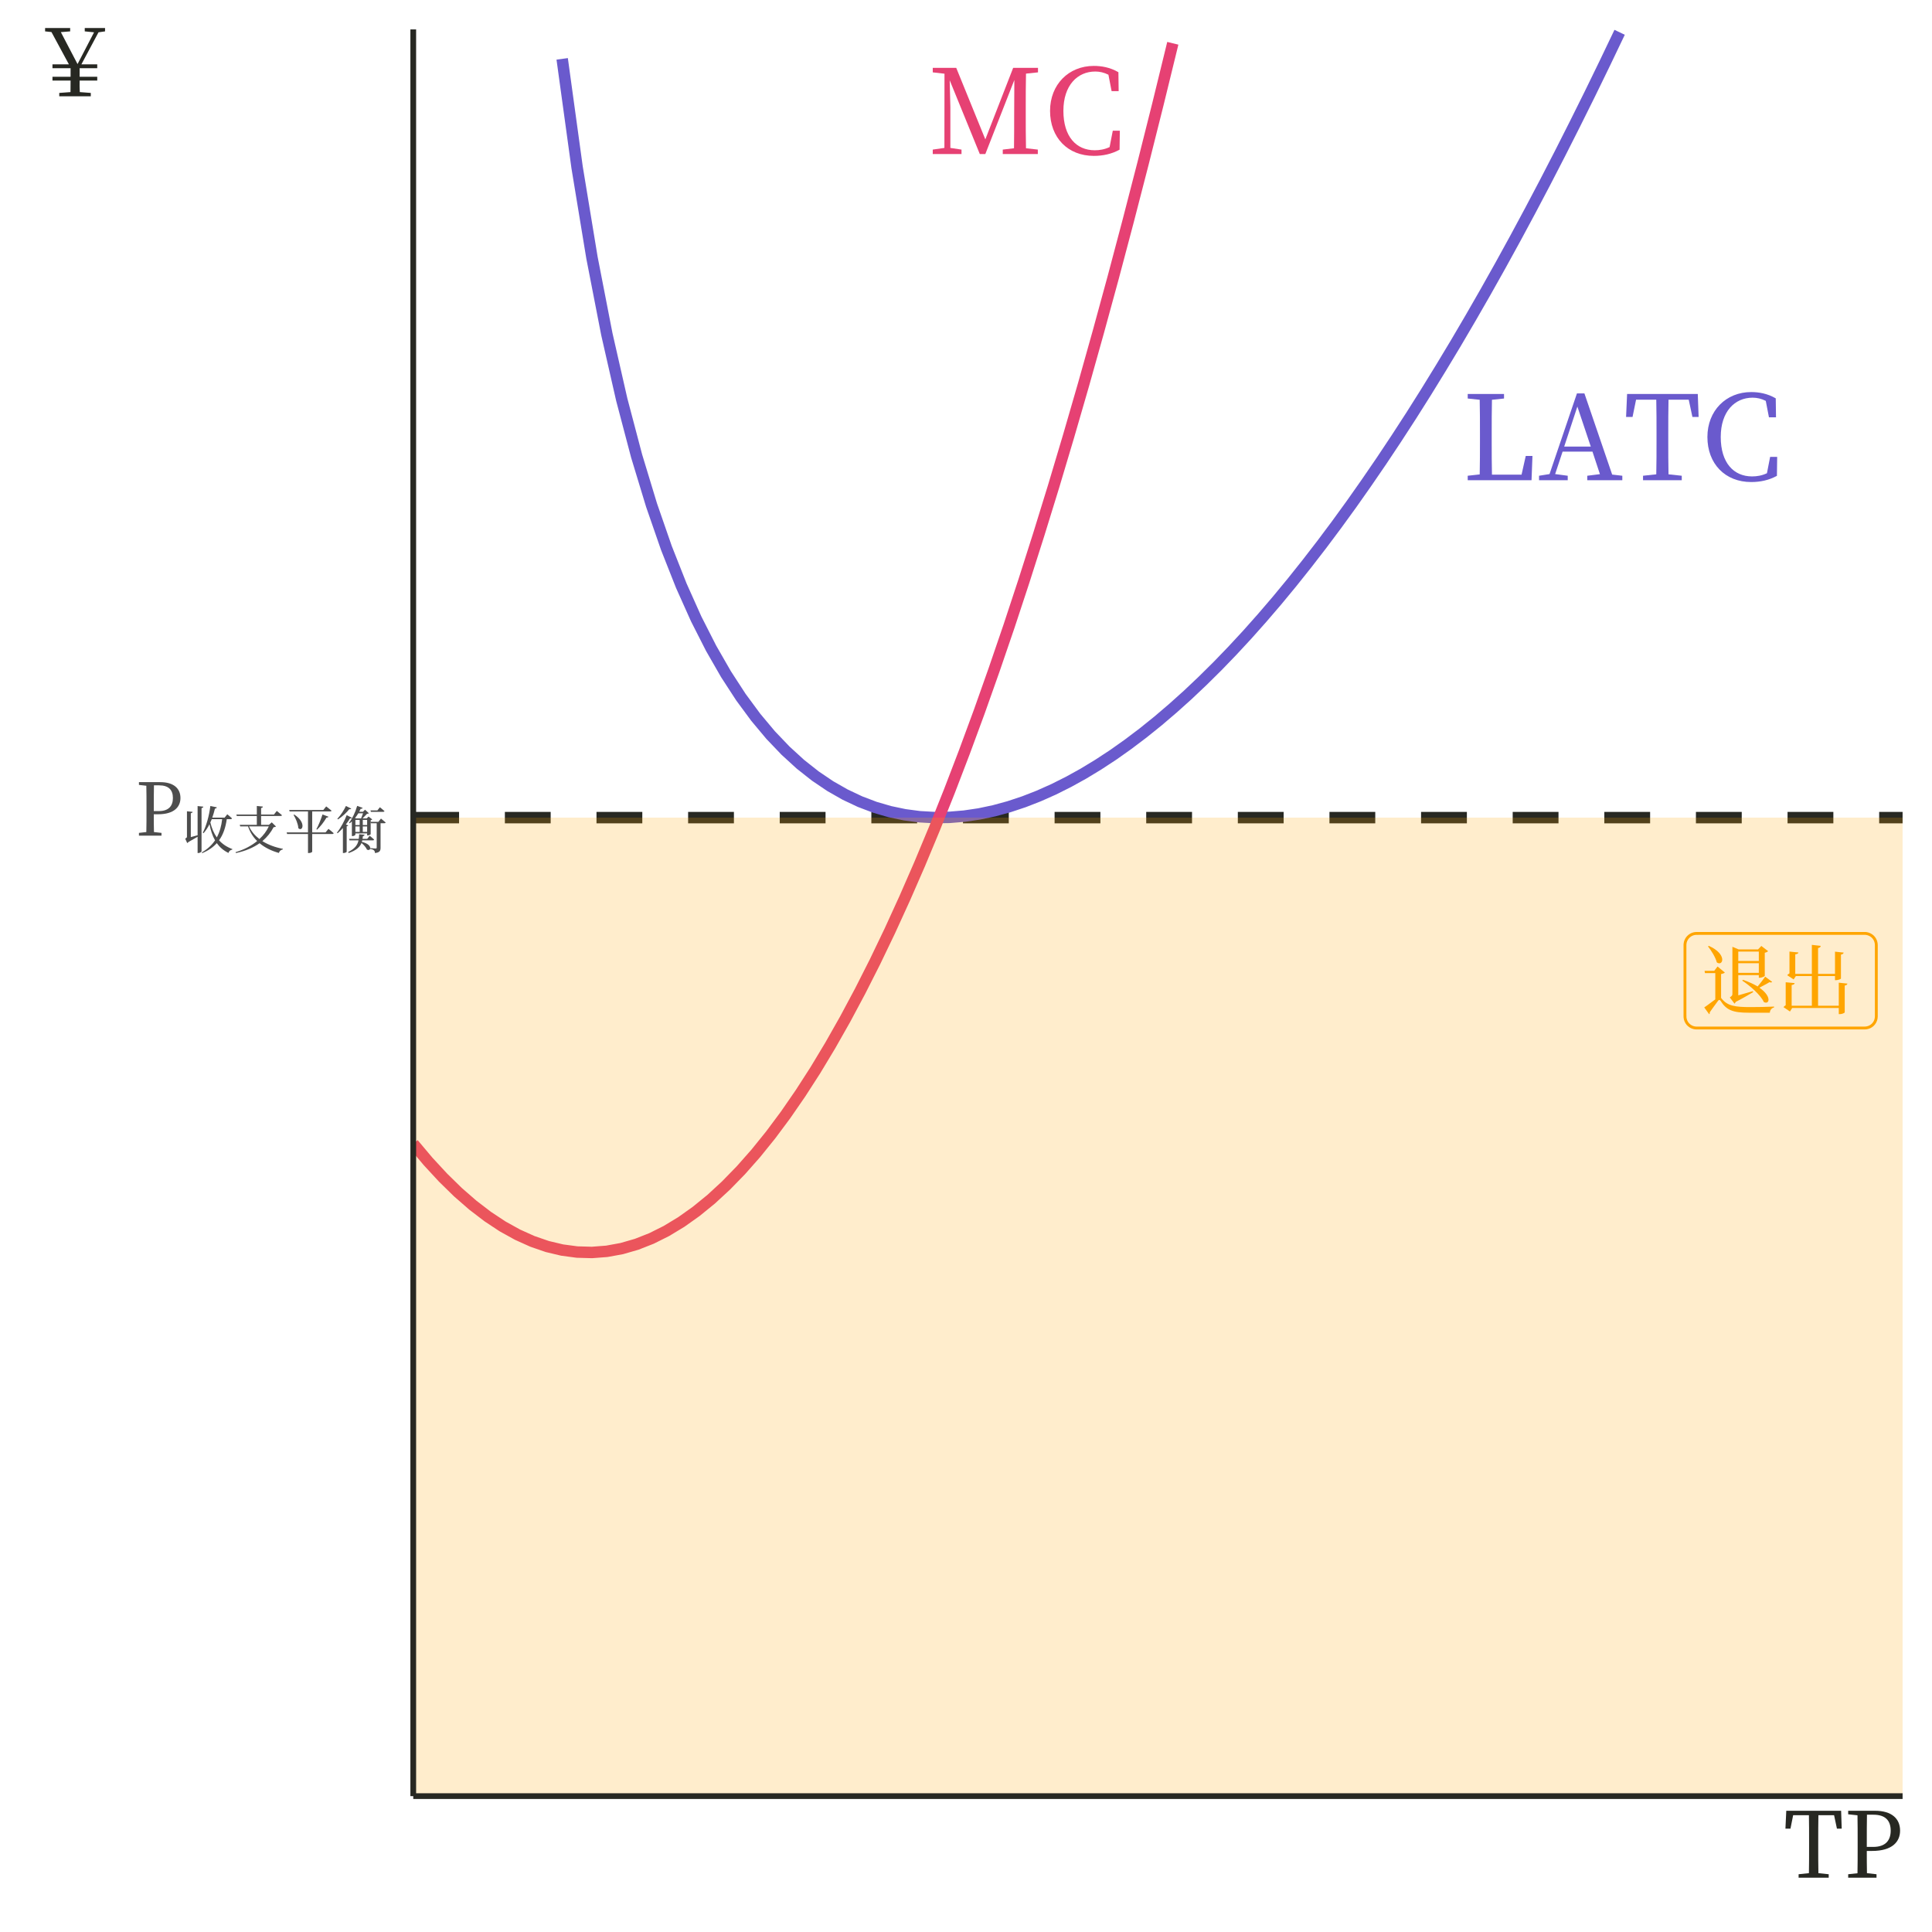
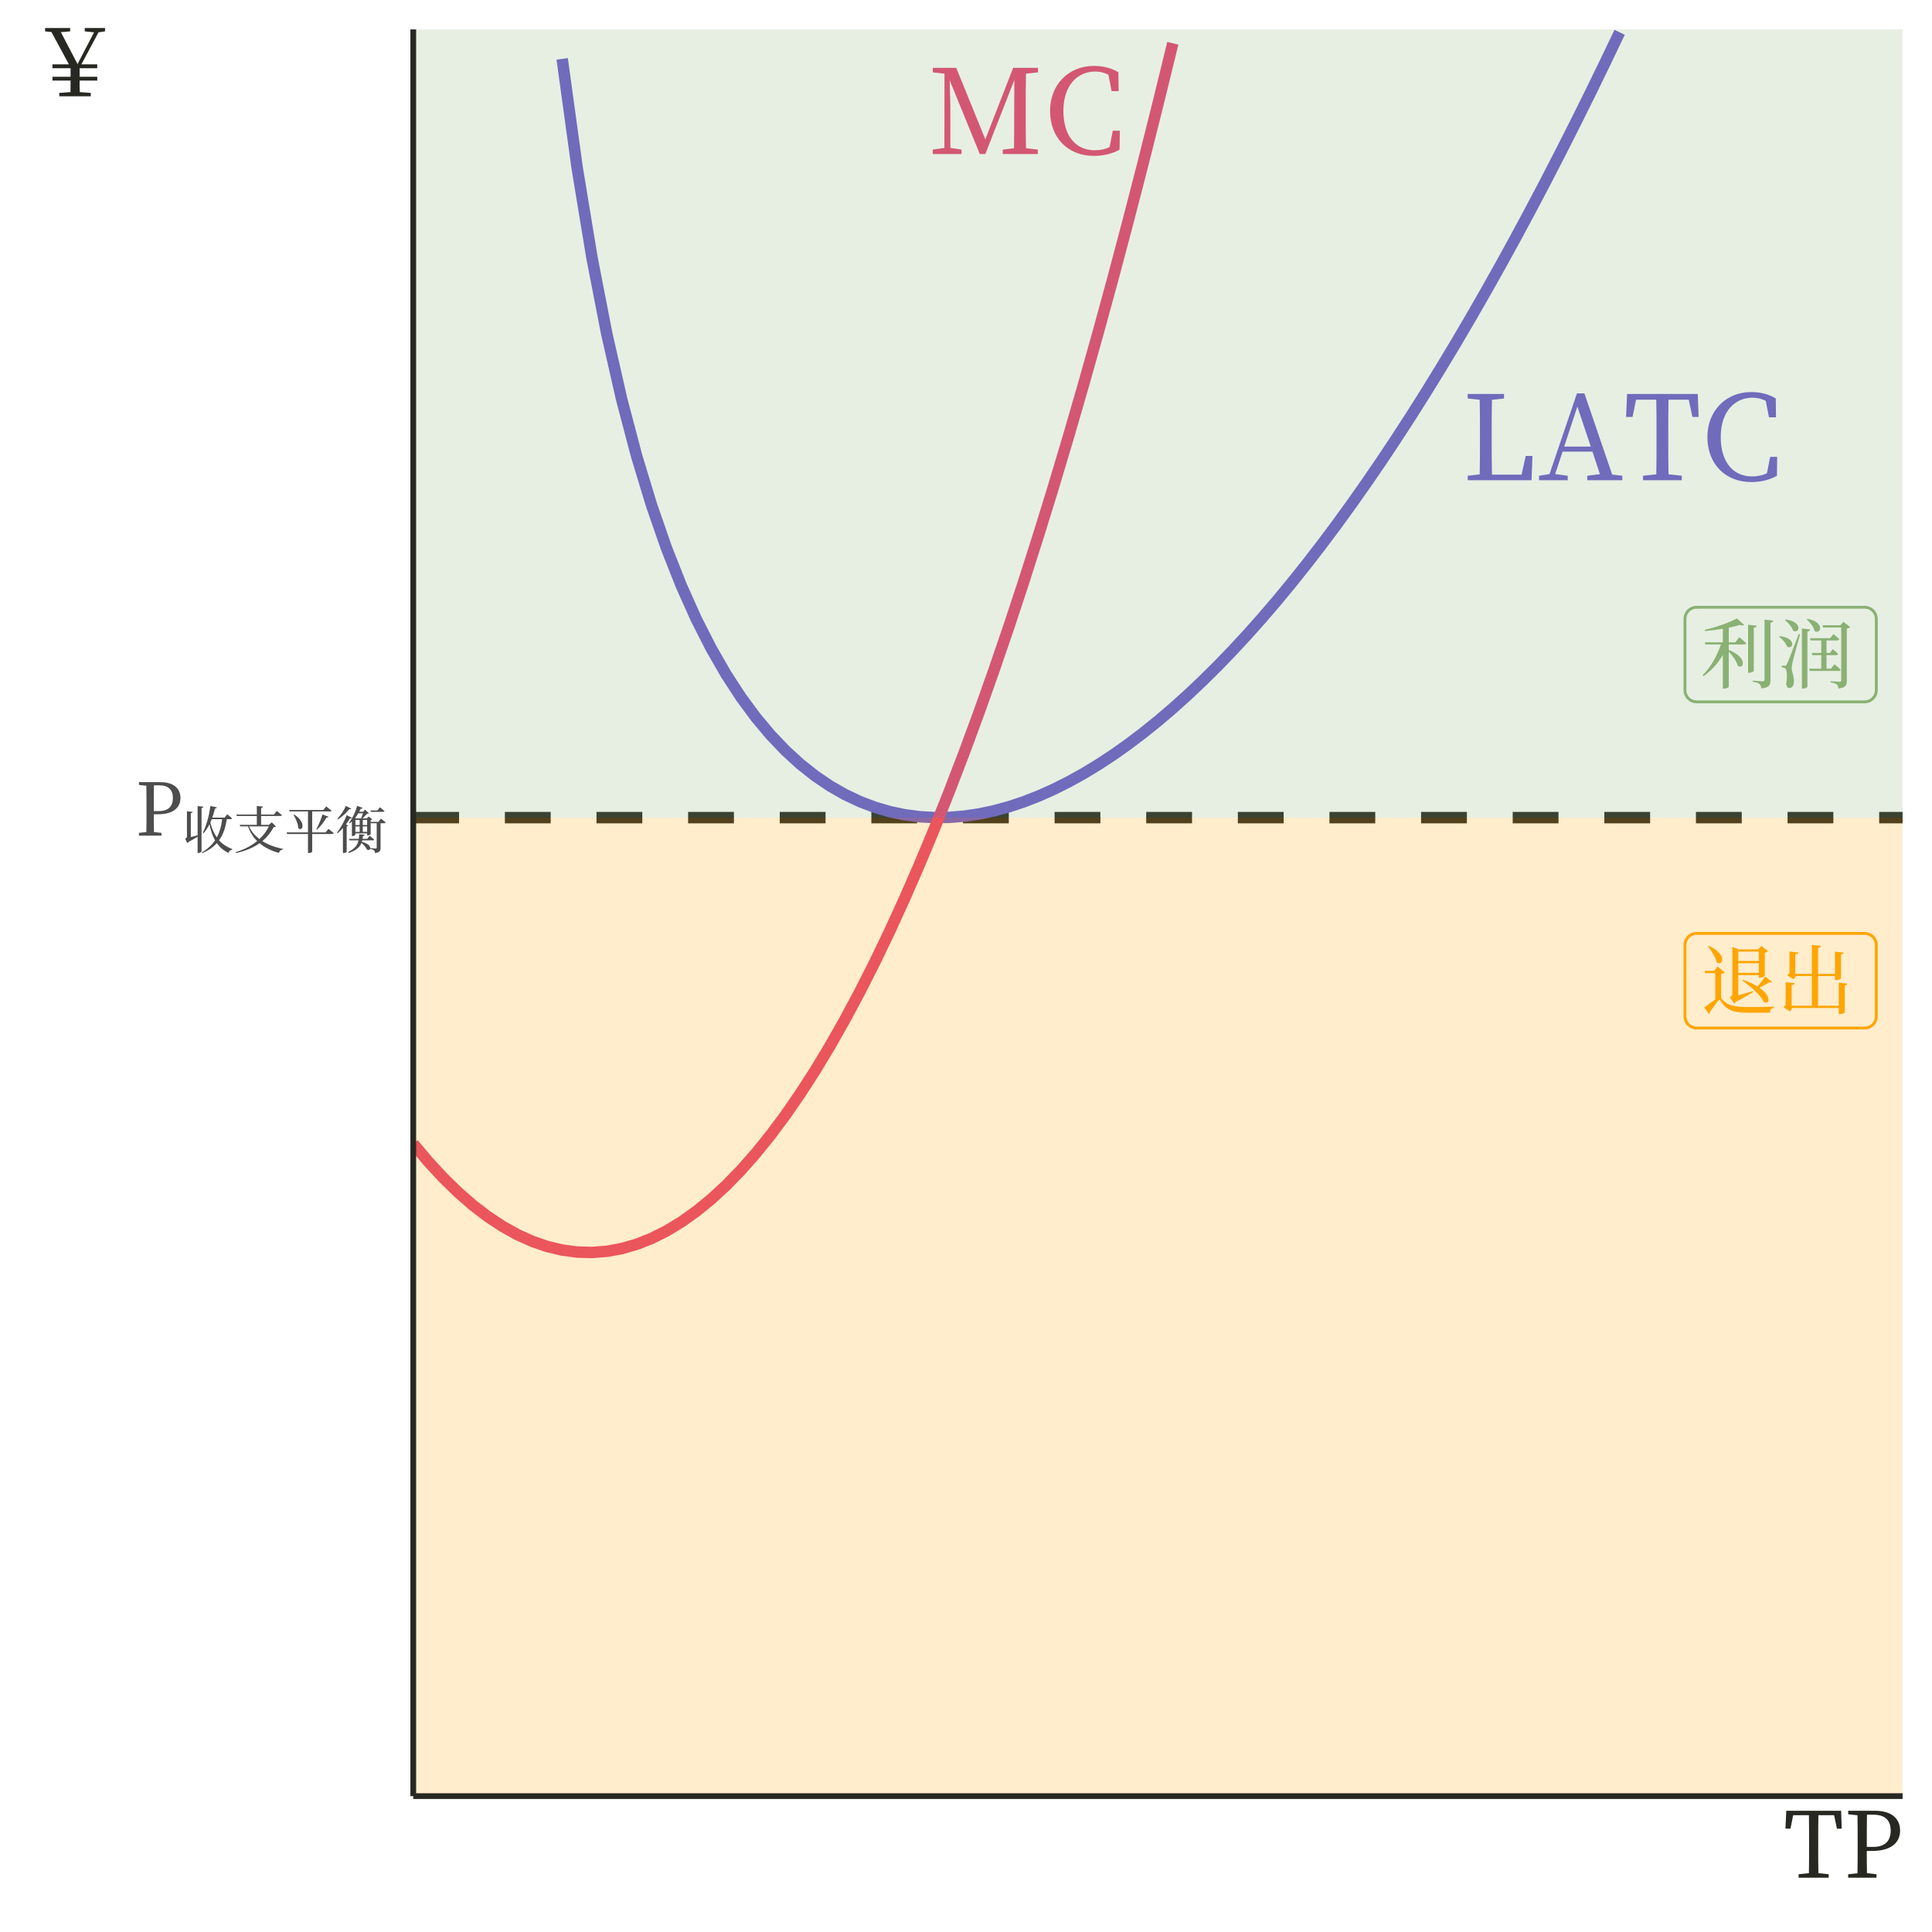
<svg xmlns="http://www.w3.org/2000/svg" xmlns:xlink="http://www.w3.org/1999/xlink" width="360pt" height="360pt" viewBox="0 0 360 360" version="1.1">
  <defs>
    <g>
      <symbol overflow="visible" id="glyph0-0">
        <path style="stroke:none;" d="M 2.188 2.625 L 19.719 2.625 L 19.719 -19.281 L 2.188 -19.281 Z M 10.953 -9.219 L 3.984 -18.188 L 17.922 -18.188 Z M 11.656 -8.328 L 18.625 -17.281 L 18.625 0.641 Z M 3.984 1.531 L 10.953 -7.422 L 17.922 1.531 Z M 3.281 -17.281 L 10.25 -8.328 L 3.281 0.641 Z M 3.281 -17.281 " />
      </symbol>
      <symbol overflow="visible" id="glyph0-1">
        <path style="stroke:none;" d="M 11.891 -4.516 L 11.109 -1.031 L 5.594 -1.031 C 5.547 -3.125 5.547 -5.219 5.547 -7.031 L 5.547 -8.625 C 5.547 -10.75 5.547 -12.875 5.594 -14.984 L 7.844 -15.219 L 7.844 -16.062 L 1.078 -16.062 L 1.078 -15.219 L 3.312 -14.984 C 3.359 -12.906 3.359 -10.75 3.359 -8.609 L 3.359 -7.359 C 3.359 -5.328 3.359 -3.203 3.312 -1.078 L 1.078 -0.828 L 1.078 0 L 12.969 0 L 13.141 -4.516 Z M 11.891 -4.516 " />
      </symbol>
      <symbol overflow="visible" id="glyph0-2">
        <path style="stroke:none;" d="M 4.859 -6.266 L 7.312 -13.719 L 9.812 -6.266 Z M 13.797 -1.047 L 8.625 -16.172 L 7.234 -16.172 L 2.125 -1.141 L 0.172 -0.828 L 0.172 0 L 5.516 0 L 5.516 -0.828 L 3.172 -1.141 L 4.562 -5.328 L 10.125 -5.328 L 11.516 -1.125 L 9.156 -0.828 L 9.156 0 L 15.688 0 L 15.688 -0.828 Z M 13.797 -1.047 " />
      </symbol>
      <symbol overflow="visible" id="glyph0-3">
        <path style="stroke:none;" d="M 12.156 -15 L 12.844 -11.781 L 14 -11.781 L 13.844 -16.062 L 0.672 -16.062 L 0.484 -11.781 L 1.688 -11.781 L 2.344 -15 L 6.109 -15 C 6.156 -12.906 6.156 -10.75 6.156 -8.609 L 6.156 -7.422 C 6.156 -5.281 6.156 -3.172 6.109 -1.094 L 3.641 -0.828 L 3.641 0 L 10.859 0 L 10.859 -0.828 L 8.391 -1.094 C 8.344 -3.203 8.344 -5.328 8.344 -7.422 L 8.344 -8.609 C 8.344 -10.75 8.344 -12.906 8.391 -15 Z M 12.156 -15 " />
      </symbol>
      <symbol overflow="visible" id="glyph0-4">
        <path style="stroke:none;" d="M 12.844 -4.344 L 12.25 -1.297 C 11.328 -0.859 10.391 -0.703 9.484 -0.703 C 6.047 -0.703 3.641 -3.234 3.641 -8.047 C 3.641 -12.812 6.266 -15.375 9.578 -15.375 C 10.391 -15.375 11.188 -15.203 12.031 -14.781 L 12.625 -11.719 L 13.938 -11.719 L 13.891 -15.25 C 12.312 -16.172 10.688 -16.422 9.312 -16.422 C 4.625 -16.422 1.156 -12.953 1.156 -8.047 C 1.156 -3.047 4.469 0.344 9.312 0.344 C 11.016 0.344 12.625 0 14.109 -0.812 L 14.156 -4.344 Z M 12.844 -4.344 " />
      </symbol>
      <symbol overflow="visible" id="glyph0-5">
        <path style="stroke:none;" d="M 20.531 -15.219 L 20.531 -16.062 L 15.906 -16.062 L 10.719 -2.734 L 5.297 -16.062 L 0.922 -16.062 L 0.922 -15.219 L 3.109 -14.969 L 3.094 -1.141 L 0.922 -0.828 L 0.922 0 L 6.281 0 L 6.281 -0.828 L 4.203 -1.141 L 4.203 -8.734 C 4.203 -8.844 4.125 -11.656 4.078 -13.75 L 9.688 0 L 10.719 0 L 16.125 -13.797 L 16.094 -7.359 C 16.094 -5.25 16.094 -3.156 16.062 -1.078 L 13.969 -0.828 L 13.969 0 L 20.5 0 L 20.5 -0.828 L 18.297 -1.078 C 18.25 -3.203 18.25 -5.328 18.25 -7.422 L 18.25 -8.609 C 18.25 -10.75 18.25 -12.906 18.297 -14.984 Z M 20.531 -15.219 " />
      </symbol>
      <symbol overflow="visible" id="glyph1-0">
        <path style="stroke:none;" d="M 1.422 1.703 L 12.797 1.703 L 12.797 -12.516 L 1.422 -12.516 Z M 7.109 -5.984 L 2.594 -11.797 L 11.625 -11.797 Z M 7.562 -5.406 L 12.094 -11.219 L 12.094 0.406 Z M 2.594 1 L 7.109 -4.812 L 11.625 1 Z M 2.141 -11.219 L 6.656 -5.406 L 2.141 0.406 Z M 2.141 -11.219 " />
      </symbol>
      <symbol overflow="visible" id="glyph1-1">
        <path style="stroke:none;" d="M 12.016 -5.969 C 11.672 -5.484 11.094 -4.703 10.609 -4.141 C 9.922 -4.547 9.016 -4.984 7.891 -5.375 L 7.734 -5.234 C 9.172 -4.281 11.141 -2.594 11.766 -1.234 C 12.828 -0.688 13.281 -2.297 10.938 -3.906 C 11.578 -4.266 12.375 -4.656 12.812 -4.938 C 13.109 -4.844 13.234 -4.891 13.312 -5 Z M 7 -10.641 L 10.828 -10.641 L 10.828 -8.891 L 7 -8.891 Z M 7 -6.672 L 7 -8.469 L 10.828 -8.469 L 10.828 -6.672 Z M 9.719 -3.266 C 8.766 -2.984 7.781 -2.703 7 -2.484 L 7 -6.25 L 10.828 -6.25 L 10.828 -5.766 L 11.016 -5.766 C 11.391 -5.766 11.922 -6.031 11.938 -6.109 L 11.938 -10.422 C 12.25 -10.484 12.453 -10.609 12.562 -10.719 L 11.297 -11.688 L 10.688 -11.047 L 7.062 -11.047 L 5.906 -11.531 L 5.906 -2.766 C 5.906 -2.484 5.844 -2.391 5.422 -2.094 L 6.297 -0.938 C 6.391 -1.016 6.453 -1.125 6.531 -1.266 C 7.906 -1.969 9.125 -2.703 9.766 -3.078 Z M 1.359 -11.609 C 1.969 -10.828 2.766 -9.578 3 -8.625 C 4.156 -7.797 5.016 -10.156 1.516 -11.703 Z M 3.797 -6.453 C 4.188 -6.531 4.406 -6.625 4.5 -6.734 L 3.141 -7.859 L 2.516 -7.047 L 0.719 -7.047 L 0.797 -6.625 L 2.719 -6.625 L 2.719 -1.734 C 2.109 -1.312 1.266 -0.625 0.656 -0.234 L 1.578 1.031 C 1.688 0.938 1.719 0.828 1.672 0.703 C 2.141 -0.016 2.922 -1.016 3.234 -1.469 C 3.375 -1.672 3.516 -1.703 3.688 -1.484 C 4.797 0.297 6.031 0.75 8.922 0.75 L 12.875 0.75 C 12.922 0.25 13.188 -0.109 13.672 -0.234 L 13.672 -0.391 C 12.094 -0.312 10.828 -0.312 9.281 -0.297 C 6.422 -0.297 5 -0.5 3.906 -1.875 C 3.875 -1.922 3.844 -1.969 3.797 -1.984 Z M 3.797 -6.453 " />
      </symbol>
      <symbol overflow="visible" id="glyph1-2">
        <path style="stroke:none;" d="M 11.5 -4.844 L 11.5 -0.547 L 7.641 -0.547 L 7.641 -6.078 L 10.797 -6.078 L 10.797 -5.312 L 10.984 -5.312 C 11.406 -5.312 11.906 -5.531 11.906 -5.625 L 11.906 -10.078 C 12.25 -10.141 12.375 -10.266 12.406 -10.453 L 10.797 -10.625 L 10.797 -6.484 L 7.641 -6.484 L 7.641 -11.297 C 7.984 -11.359 8.109 -11.5 8.141 -11.703 L 6.484 -11.891 L 6.484 -6.484 L 3.391 -6.484 L 3.391 -10.125 C 3.828 -10.188 3.953 -10.312 3.984 -10.469 L 2.312 -10.641 L 2.312 -6.578 C 2.141 -6.484 1.984 -6.359 1.891 -6.234 L 3.094 -5.453 L 3.5 -6.078 L 6.484 -6.078 L 6.484 -0.547 L 2.719 -0.547 L 2.719 -4.406 C 3.125 -4.469 3.25 -4.594 3.281 -4.766 L 1.609 -4.922 L 1.609 -0.641 C 1.453 -0.547 1.281 -0.406 1.188 -0.297 L 2.406 0.531 L 2.812 -0.125 L 11.5 -0.125 L 11.5 1.016 L 11.703 1.016 C 12.109 1.016 12.609 0.797 12.609 0.672 L 12.609 -4.312 C 12.953 -4.359 13.078 -4.5 13.109 -4.672 Z M 11.5 -4.844 " />
+       </symbol>
+       <symbol overflow="visible" id="glyph1-3">
+         <path style="stroke:none;" d="M 6.453 -7.5 L 5.234 -7.5 L 5.234 -10.219 C 6 -10.375 6.719 -10.562 7.297 -10.734 C 7.672 -10.609 7.953 -10.609 8.109 -10.734 L 6.734 -11.953 C 5.453 -11.219 2.891 -10.297 0.766 -9.828 L 0.812 -9.594 C 1.906 -9.688 3.062 -9.828 4.125 -10.016 L 4.125 -7.5 L 0.781 -7.5 L 0.875 -7.094 L 3.766 -7.094 C 3.078 -5.016 1.891 -2.891 0.359 -1.359 L 0.547 -1.188 C 2 -2.25 3.234 -3.594 4.125 -5.141 L 4.125 1.141 L 4.312 1.141 C 4.859 1.141 5.234 0.875 5.234 0.781 L 5.234 -5.766 C 5.922 -5.031 6.688 -3.984 6.891 -3.141 C 8 -2.297 8.875 -4.641 5.234 -6.062 L 5.234 -7.094 L 8.094 -7.094 C 8.297 -7.094 8.438 -7.172 8.469 -7.328 C 7.984 -7.812 7.188 -8.453 7.188 -8.453 Z M 9.891 -10.203 C 10.266 -10.25 10.375 -10.406 10.422 -10.609 L 8.828 -10.766 L 8.828 -1.812 L 9.031 -1.812 C 9.422 -1.812 9.891 -2.047 9.891 -2.172 Z M 11.891 -11.719 L 11.891 -0.547 C 11.891 -0.328 11.812 -0.234 11.547 -0.234 C 11.234 -0.234 9.672 -0.359 9.672 -0.359 L 9.672 -0.141 C 10.359 -0.047 10.719 0.078 10.969 0.281 C 11.156 0.469 11.25 0.734 11.297 1.094 C 12.812 0.953 13 0.422 13 -0.453 L 13 -11.141 C 13.344 -11.188 13.469 -11.328 13.516 -11.547 Z M 11.891 -11.719 " />
+       </symbol>
+       <symbol overflow="visible" id="glyph1-4">
+         <path style="stroke:none;" d="M 5.531 -11.766 C 6.125 -11.25 6.828 -10.359 6.984 -9.609 C 8.156 -8.859 9.016 -11.234 5.672 -11.875 Z M 1.469 -11.625 C 2.062 -11.172 2.766 -10.359 2.984 -9.672 C 4.156 -8.969 4.922 -11.297 1.594 -11.75 Z M 0.391 -8.516 C 1 -8.094 1.656 -7.344 1.859 -6.703 C 3 -6.016 3.734 -8.266 0.531 -8.641 Z M 4.031 -9.031 C 2.078 -3.922 2.078 -3.922 1.828 -3.422 C 1.703 -3.125 1.641 -3.125 1.469 -3.125 L 0.875 -3.125 L 0.875 -2.828 C 1.188 -2.797 1.359 -2.766 1.547 -2.609 C 1.844 -2.406 1.922 -1.172 1.703 0.281 C 1.766 0.766 1.969 1.031 2.25 1.031 C 2.781 1.031 3.109 0.625 3.141 -0.031 C 3.203 -1.219 2.75 -1.906 2.734 -2.578 C 2.719 -2.922 2.781 -3.359 2.891 -3.766 C 3.031 -4.422 3.844 -7.359 4.281 -8.984 Z M 4.625 -10.062 L 4.625 1.125 L 4.828 1.125 C 5.219 1.125 5.656 0.906 5.656 0.781 L 5.656 -9.5 C 6.016 -9.562 6.141 -9.688 6.188 -9.891 Z M 10.031 -2.578 L 9.219 -2.578 L 9.219 -5.109 L 11.031 -5.109 C 11.219 -5.109 11.344 -5.172 11.375 -5.328 C 11.016 -5.719 10.391 -6.219 10.391 -6.219 L 9.859 -5.516 L 9.219 -5.516 L 9.219 -7.844 L 11.234 -7.844 C 11.422 -7.844 11.562 -7.922 11.594 -8.078 C 11.188 -8.484 10.5 -9.031 10.5 -9.031 L 9.906 -8.266 L 6.141 -8.266 L 6.25 -7.844 L 8.234 -7.844 L 8.234 -5.516 L 6.469 -5.516 L 6.578 -5.109 L 8.234 -5.109 L 8.234 -2.578 L 5.984 -2.578 L 6.094 -2.156 L 11.484 -2.156 C 11.688 -2.156 11.812 -2.234 11.859 -2.391 C 11.422 -2.828 10.688 -3.406 10.688 -3.406 Z M 12.359 -11.312 L 11.812 -10.672 L 8.469 -10.672 L 8.594 -10.25 L 11.953 -10.25 L 11.953 -0.453 C 11.953 -0.234 11.891 -0.141 11.625 -0.141 C 11.328 -0.141 9.984 -0.25 9.984 -0.25 L 9.984 -0.031 C 10.609 0.047 10.953 0.203 11.141 0.375 C 11.328 0.5 11.391 0.781 11.438 1.109 C 12.828 0.969 13 0.469 13 -0.359 L 13 -10.047 C 13.297 -10.109 13.516 -10.234 13.625 -10.344 Z M 12.359 -11.312 " />
      </symbol>
      <symbol overflow="visible" id="glyph2-0">
        <path style="stroke:none;" d="M 1.359 1.625 L 12.234 1.625 L 12.234 -11.969 L 1.359 -11.969 Z M 6.797 -5.719 L 2.469 -11.281 L 11.125 -11.281 Z M 7.234 -5.172 L 11.547 -10.719 L 11.547 0.391 Z M 2.469 0.953 L 6.797 -4.609 L 11.125 0.953 Z M 2.031 -10.719 L 6.359 -5.172 L 2.031 0.391 Z M 2.031 -10.719 " />
      </symbol>
      <symbol overflow="visible" id="glyph2-1">
        <path style="stroke:none;" d="M 4.422 -9.375 C 6.203 -9.375 7 -8.516 7 -7.016 C 7 -5.578 6.25 -4.578 4.391 -4.578 L 3.438 -4.578 L 3.438 -5.344 C 3.438 -6.703 3.438 -8.062 3.469 -9.375 Z M 4.234 -3.984 C 7.234 -3.984 8.406 -5.359 8.406 -7.016 C 8.406 -8.781 7.156 -9.969 4.656 -9.969 L 0.672 -9.969 L 0.672 -9.453 L 2.047 -9.297 C 2.078 -8 2.078 -6.672 2.078 -5.344 L 2.078 -4.609 C 2.078 -3.281 2.078 -1.969 2.047 -0.672 L 0.672 -0.516 L 0.672 0 L 4.875 0 L 4.875 -0.516 L 3.469 -0.672 C 3.438 -1.812 3.438 -2.875 3.438 -3.984 Z M 4.234 -3.984 " />
      </symbol>
      <symbol overflow="visible" id="glyph3-0">
        <path style="stroke:none;" d="M 0.953 1.141 L 8.562 1.141 L 8.562 -8.375 L 0.953 -8.375 Z M 4.75 -4 L 1.734 -7.891 L 7.781 -7.891 Z M 5.062 -3.609 L 8.094 -7.5 L 8.094 0.281 Z M 1.734 0.672 L 4.75 -3.219 L 7.781 0.672 Z M 1.422 -7.5 L 4.453 -3.609 L 1.422 0.281 Z M 1.422 -7.5 " />
      </symbol>
      <symbol overflow="visible" id="glyph3-1">
        <path style="stroke:none;" d="M 2.828 -7.984 L 2.828 -2.547 C 2.375 -2.422 1.938 -2.297 1.562 -2.203 L 1.562 -6.656 C 1.781 -6.688 1.875 -6.781 1.906 -6.906 L 0.844 -7.016 L 0.844 -2.312 C 0.844 -2.141 0.797 -2.062 0.516 -1.922 L 0.891 -1.094 C 0.969 -1.125 1.062 -1.203 1.141 -1.297 C 1.781 -1.656 2.375 -2 2.828 -2.266 L 2.828 0.766 L 2.953 0.766 C 3.234 0.766 3.562 0.562 3.562 0.453 L 3.562 -7.609 C 3.797 -7.641 3.875 -7.75 3.891 -7.875 Z M 7.406 -5.547 C 7.266 -4.297 6.953 -3.156 6.406 -2.141 C 5.844 -2.938 5.453 -3.875 5.203 -4.938 C 5.297 -5.125 5.375 -5.344 5.469 -5.547 Z M 8.984 -5.547 C 9.109 -5.547 9.219 -5.594 9.234 -5.703 C 8.906 -6.016 8.359 -6.453 8.359 -6.453 L 7.859 -5.828 L 5.562 -5.828 C 5.75 -6.359 5.922 -6.938 6.062 -7.516 C 6.281 -7.531 6.391 -7.625 6.406 -7.75 L 5.203 -8 C 4.984 -6.156 4.438 -4.266 3.797 -3.016 L 3.938 -2.938 C 4.344 -3.391 4.734 -3.984 5.047 -4.609 C 5.266 -3.484 5.578 -2.469 6.078 -1.594 C 5.484 -0.719 4.688 0.031 3.609 0.656 L 3.688 0.781 C 4.859 0.297 5.734 -0.328 6.406 -1.078 C 6.938 -0.328 7.641 0.297 8.578 0.75 C 8.672 0.406 8.922 0.203 9.281 0.125 L 9.312 0.031 C 8.266 -0.359 7.453 -0.906 6.828 -1.609 C 7.625 -2.703 8.047 -4.031 8.266 -5.547 Z M 8.984 -5.547 " />
      </symbol>
      <symbol overflow="visible" id="glyph3-2">
        <path style="stroke:none;" d="M 6.578 -4.203 C 6.172 -3.328 5.578 -2.531 4.828 -1.844 C 4 -2.469 3.328 -3.25 2.891 -4.203 Z M 7.125 -4.953 L 6.594 -4.484 L 5.141 -4.484 L 5.141 -6.141 L 8.766 -6.141 C 8.906 -6.141 9 -6.172 9.031 -6.281 C 8.656 -6.609 8.062 -7.078 8.062 -7.078 L 7.531 -6.406 L 5.141 -6.406 L 5.141 -7.625 C 5.359 -7.656 5.469 -7.75 5.469 -7.891 L 4.344 -8 L 4.344 -6.406 L 0.531 -6.406 L 0.609 -6.141 L 4.344 -6.141 L 4.344 -4.484 L 1.156 -4.484 L 1.25 -4.203 L 2.703 -4.203 C 3.078 -3.109 3.656 -2.203 4.406 -1.469 C 3.328 -0.578 1.953 0.141 0.375 0.609 L 0.453 0.766 C 2.234 0.391 3.688 -0.234 4.859 -1.062 C 5.844 -0.234 7.062 0.359 8.453 0.75 C 8.562 0.375 8.844 0.156 9.188 0.094 L 9.203 -0.016 C 7.797 -0.281 6.484 -0.766 5.375 -1.453 C 6.266 -2.203 6.953 -3.062 7.469 -4.047 C 7.734 -4.078 7.828 -4.094 7.906 -4.188 Z M 7.125 -4.953 " />
      </symbol>
      <symbol overflow="visible" id="glyph3-3">
        <path style="stroke:none;" d="M 7.625 -3.078 L 5.141 -3.078 L 5.141 -6.984 L 8.484 -6.984 C 8.625 -6.984 8.719 -7.031 8.75 -7.125 C 8.359 -7.453 7.75 -7.922 7.75 -7.922 L 7.203 -7.25 L 0.859 -7.25 L 0.938 -6.984 L 4.359 -6.984 L 4.359 -3.078 L 0.375 -3.078 L 0.469 -2.781 L 4.359 -2.781 L 4.359 0.766 L 4.484 0.766 C 4.891 0.766 5.141 0.594 5.141 0.516 L 5.141 -2.781 L 8.891 -2.781 C 9.016 -2.781 9.125 -2.828 9.141 -2.938 C 8.781 -3.281 8.172 -3.734 8.172 -3.734 Z M 1.672 -6.344 C 2.078 -5.656 2.516 -4.656 2.562 -3.859 C 3.344 -3.125 4.094 -4.922 1.797 -6.406 Z M 6.047 -3.594 C 6.656 -4.156 7.312 -4.984 7.812 -5.844 C 8.016 -5.828 8.141 -5.906 8.172 -6 L 7.062 -6.422 C 6.75 -5.438 6.297 -4.344 5.922 -3.672 Z M 6.047 -3.594 " />
      </symbol>
      <symbol overflow="visible" id="glyph3-4">
        <path style="stroke:none;" d="M 8.844 -6.906 C 8.969 -6.906 9.062 -6.953 9.094 -7.047 C 8.766 -7.344 8.234 -7.766 8.234 -7.766 L 7.766 -7.172 L 6.484 -7.172 L 6.562 -6.906 Z M 1.906 -8 C 1.594 -7.312 0.938 -6.281 0.312 -5.609 L 0.422 -5.5 C 1.25 -6.016 2.078 -6.828 2.531 -7.406 C 2.75 -7.375 2.828 -7.406 2.891 -7.516 Z M 1.891 -4.547 C 2.203 -4.953 2.469 -5.359 2.672 -5.688 C 2.891 -5.656 2.984 -5.703 3.031 -5.797 L 2.047 -6.297 C 1.703 -5.359 0.984 -3.969 0.234 -3.031 L 0.359 -2.922 C 0.688 -3.203 1.031 -3.547 1.344 -3.891 L 1.344 0.766 L 1.469 0.766 C 1.734 0.766 2.031 0.594 2.047 0.547 L 2.047 -4.219 C 2.219 -4.25 2.297 -4.297 2.344 -4.375 Z M 5.047 -3.172 L 5.047 -4.188 L 5.859 -4.188 L 5.859 -3.172 Z M 3.672 -4.188 L 4.469 -4.188 L 4.469 -3.172 L 3.672 -3.172 Z M 5.094 -6.641 C 4.984 -6.344 4.844 -5.969 4.734 -5.688 L 3.781 -5.688 L 3.609 -5.766 C 3.828 -6.031 4.031 -6.328 4.219 -6.641 Z M 3.672 -5.406 L 4.469 -5.406 L 4.469 -4.453 L 3.672 -4.453 Z M 5.859 -5.406 L 5.859 -4.453 L 5.047 -4.453 L 5.047 -5.406 Z M 7.953 -5.047 L 6.516 -5.047 L 6.516 -5.344 C 6.656 -5.375 6.766 -5.438 6.812 -5.5 L 6.125 -6.031 L 5.781 -5.688 L 5 -5.688 C 5.297 -5.969 5.625 -6.328 5.844 -6.547 C 6.016 -6.562 6.125 -6.578 6.188 -6.641 L 5.469 -7.312 L 5.078 -6.922 L 4.375 -6.922 C 4.469 -7.094 4.562 -7.281 4.656 -7.484 C 4.859 -7.453 4.984 -7.531 5.016 -7.656 L 4 -8.016 C 3.656 -6.797 3.078 -5.609 2.484 -4.875 L 2.609 -4.781 C 2.75 -4.875 2.891 -5 3.016 -5.125 L 3.016 -2.391 L 3.125 -2.391 C 3.453 -2.391 3.672 -2.594 3.672 -2.656 L 3.672 -2.891 L 5.859 -2.891 L 5.859 -2.516 L 5.969 -2.516 C 6.188 -2.516 6.516 -2.688 6.516 -2.734 L 6.516 -5.016 L 6.578 -4.781 L 7.641 -4.781 L 7.641 -0.25 C 7.641 -0.141 7.609 -0.078 7.438 -0.078 C 7.281 -0.078 6.625 -0.125 6.438 -0.141 C 6.438 -0.5 6.062 -1.031 4.875 -1.312 C 4.906 -1.406 4.938 -1.5 4.953 -1.594 L 6.922 -1.594 C 7.047 -1.594 7.125 -1.641 7.156 -1.75 C 6.844 -2.047 6.328 -2.453 6.328 -2.453 L 5.875 -1.875 L 5 -1.875 C 5.031 -2.047 5.047 -2.219 5.078 -2.391 C 5.266 -2.406 5.359 -2.516 5.375 -2.641 L 4.375 -2.734 C 4.359 -2.438 4.344 -2.156 4.297 -1.875 L 2.5 -1.875 L 2.562 -1.594 L 4.25 -1.594 C 4.078 -0.766 3.609 -0.062 2.328 0.578 L 2.422 0.766 C 3.891 0.25 4.516 -0.391 4.812 -1.109 C 5.219 -0.766 5.656 -0.281 5.828 0.125 C 6.094 0.281 6.328 0.203 6.406 0 C 6.797 0.062 7 0.141 7.125 0.266 C 7.25 0.375 7.312 0.547 7.312 0.766 C 8.234 0.672 8.359 0.312 8.359 -0.234 L 8.359 -4.781 L 9.047 -4.781 C 9.188 -4.781 9.281 -4.828 9.312 -4.922 C 8.969 -5.219 8.438 -5.656 8.438 -5.656 Z M 7.953 -5.047 " />
      </symbol>
      <symbol overflow="visible" id="glyph4-0">
        <path style="stroke:none;" d="M 1.703 2.047 L 15.297 2.047 L 15.297 -14.953 L 1.703 -14.953 Z M 8.5 -7.156 L 3.094 -14.109 L 13.906 -14.109 Z M 9.047 -6.453 L 14.453 -13.406 L 14.453 0.5 Z M 3.094 1.188 L 8.5 -5.766 L 13.906 1.188 Z M 2.547 -13.406 L 7.953 -6.453 L 2.547 0.5 Z M 2.547 -13.406 " />
      </symbol>
      <symbol overflow="visible" id="glyph4-1">
        <path style="stroke:none;" d="M 9.438 -11.641 L 9.969 -9.141 L 10.859 -9.141 L 10.75 -12.469 L 0.531 -12.469 L 0.375 -9.141 L 1.312 -9.141 L 1.812 -11.641 L 4.75 -11.641 C 4.781 -10.016 4.781 -8.344 4.781 -6.688 L 4.781 -5.766 C 4.781 -4.094 4.781 -2.469 4.75 -0.844 L 2.828 -0.641 L 2.828 0 L 8.438 0 L 8.438 -0.641 L 6.516 -0.844 C 6.484 -2.484 6.484 -4.125 6.484 -5.766 L 6.484 -6.688 C 6.484 -8.344 6.484 -10.016 6.516 -11.641 Z M 9.438 -11.641 " />
      </symbol>
      <symbol overflow="visible" id="glyph4-2">
        <path style="stroke:none;" d="M 5.531 -11.734 C 7.75 -11.734 8.75 -10.656 8.75 -8.766 C 8.75 -6.969 7.812 -5.734 5.484 -5.734 L 4.297 -5.734 L 4.297 -6.688 C 4.297 -8.375 4.297 -10.078 4.328 -11.734 Z M 5.281 -4.984 C 9.047 -4.984 10.5 -6.703 10.5 -8.766 C 10.5 -10.984 8.953 -12.469 5.828 -12.469 L 0.828 -12.469 L 0.828 -11.812 L 2.562 -11.625 C 2.594 -10 2.594 -8.344 2.594 -6.688 L 2.594 -5.766 C 2.594 -4.094 2.594 -2.469 2.562 -0.828 L 0.828 -0.641 L 0.828 0 L 6.109 0 L 6.109 -0.641 L 4.328 -0.844 C 4.297 -2.266 4.297 -3.609 4.297 -4.984 Z M 5.281 -4.984 " />
      </symbol>
      <symbol overflow="visible" id="glyph4-3">
        <path style="stroke:none;" d="M 14.094 -12.094 L 14.094 -12.719 L 10.312 -12.719 L 10.312 -12.094 L 12.047 -11.922 L 8.969 -6 L 5.859 -11.953 L 7.594 -12.094 L 7.594 -12.719 L 2.922 -12.719 L 2.922 -12.094 L 4.109 -11.969 L 7.359 -5.953 L 4.297 -5.953 L 4.297 -5.234 L 7.672 -5.234 L 7.672 -3.641 L 4.297 -3.641 L 4.297 -2.922 L 7.672 -2.922 C 7.672 -2.172 7.672 -1.672 7.656 -0.781 L 5.562 -0.625 L 5.562 0 L 11.438 0 L 11.438 -0.625 L 9.391 -0.781 C 9.344 -1.656 9.344 -2.172 9.359 -2.922 L 12.641 -2.922 L 12.641 -3.641 L 9.359 -3.641 L 9.359 -5.234 L 12.641 -5.234 L 12.641 -5.953 L 9.688 -5.953 L 12.875 -11.922 Z M 14.094 -12.094 " />
      </symbol>
    </g>
    <clipPath id="clip1">
      <path d="M 77.004 151 L 354.523 151 L 354.523 154 L 77.004 154 Z M 77.004 151 " />
    </clipPath>
    <clipPath id="clip2">
      <path d="M 103 5.48 L 303 5.48 L 303 154 L 103 154 Z M 103 5.48 " />
    </clipPath>
    <clipPath id="clip3">
      <path d="M 77.004 7 L 220 7 L 220 235 L 77.004 235 Z M 77.004 7 " />
    </clipPath>
    <clipPath id="clip4">
      <path d="M 77.004 152 L 354.523 152 L 354.523 334.68 L 77.004 334.68 Z M 77.004 152 " />
    </clipPath>
+     <clipPath id="clip5">
+       <path d="M 77.004 5.48 L 354.523 5.48 L 354.523 153 L 77.004 153 Z M 77.004 5.48 " />
+     </clipPath>
  </defs>
-   <g id="surface279">
+   <g id="surface4249">
    <rect x="0" y="0" width="360" height="360" style="fill:rgb(100%,100%,100%);fill-opacity:1;stroke:none;" />
    <g clip-path="url(#clip1)" clip-rule="nonzero">
      <path style="fill:none;stroke-width:2.134;stroke-linecap:butt;stroke-linejoin:round;stroke:rgb(15.294%,15.686%,13.333%);stroke-opacity:1;stroke-dasharray:8.536,8.536;stroke-miterlimit:10;" d="M 77.004 152.352 L 354.52 152.352 " />
    </g>
    <g clip-path="url(#clip2)" clip-rule="nonzero">
      <path style="fill:none;stroke-width:2.134;stroke-linecap:butt;stroke-linejoin:round;stroke:rgb(41.569%,35.294%,80.392%);stroke-opacity:1;stroke-miterlimit:10;" d="M 104.754 10.969 L 107.531 31.164 L 110.305 48.016 L 113.078 62.27 L 115.855 74.457 L 118.629 84.98 L 121.406 94.125 L 124.18 102.125 L 126.957 109.148 L 129.73 115.336 L 132.508 120.801 L 135.281 125.629 L 138.055 129.898 L 140.832 133.664 L 143.605 136.977 L 146.383 139.883 L 149.156 142.418 L 151.934 144.609 L 154.707 146.484 L 157.484 148.066 L 160.258 149.375 L 163.035 150.43 L 165.809 151.238 L 168.582 151.82 L 171.359 152.188 L 174.133 152.344 L 176.91 152.305 L 179.684 152.074 L 182.461 151.664 L 185.234 151.078 L 188.012 150.32 L 190.785 149.398 L 193.559 148.316 L 196.336 147.078 L 199.109 145.688 L 201.887 144.152 L 204.66 142.469 L 207.438 140.648 L 210.211 138.684 L 212.988 136.586 L 215.762 134.355 L 218.535 131.988 L 221.312 129.496 L 224.086 126.871 L 226.863 124.125 L 229.637 121.25 L 232.414 118.254 L 235.188 115.133 L 237.965 111.895 L 240.738 108.535 L 243.512 105.055 L 246.289 101.461 L 249.062 97.75 L 251.84 93.922 L 254.613 89.977 L 257.391 85.922 L 260.164 81.754 L 262.941 77.473 L 265.715 73.078 L 268.488 68.57 L 271.266 63.957 L 274.039 59.23 L 276.816 54.395 L 279.59 49.453 L 282.367 44.398 L 285.141 39.238 L 287.918 33.969 L 290.691 28.594 L 293.465 23.109 L 296.242 17.52 L 299.016 11.824 L 301.793 6.02 " />
    </g>
    <g style="fill:rgb(41.569%,35.294%,80.392%);fill-opacity:1;">
      <use xlink:href="#glyph0-1" x="272.41" y="89.477" />
      <use xlink:href="#glyph0-2" x="286.607" y="89.477" />
      <use xlink:href="#glyph0-3" x="302.513" y="89.477" />
      <use xlink:href="#glyph0-4" x="316.994" y="89.477" />
    </g>
    <g clip-path="url(#clip3)" clip-rule="nonzero">
      <path style="fill:none;stroke-width:2.134;stroke-linecap:butt;stroke-linejoin:round;stroke:rgb(90.196%,25.49%,45.098%);stroke-opacity:1;stroke-miterlimit:10;" d="M 77.004 213.129 L 79.777 216.426 L 82.555 219.43 L 85.328 222.145 L 88.102 224.562 L 90.879 226.688 L 93.652 228.523 L 96.43 230.062 L 99.203 231.312 L 101.98 232.27 L 104.754 232.93 L 107.531 233.301 L 110.305 233.379 L 113.078 233.164 L 115.855 232.656 L 118.629 231.855 L 121.406 230.762 L 124.18 229.375 L 126.957 227.695 L 129.73 225.723 L 132.508 223.461 L 135.281 220.902 L 138.055 218.055 L 140.832 214.91 L 143.605 211.477 L 146.383 207.746 L 149.156 203.727 L 151.934 199.414 L 154.707 194.805 L 157.484 189.906 L 160.258 184.715 L 163.035 179.23 L 165.809 173.453 L 168.582 167.383 L 171.359 161.023 L 174.133 154.367 L 176.91 147.418 L 179.684 140.176 L 182.461 132.645 L 185.234 124.816 L 188.012 116.699 L 190.785 108.285 L 193.559 99.582 L 196.336 90.586 L 199.109 81.293 L 201.887 71.711 L 204.66 61.836 L 207.438 51.668 L 210.211 41.207 L 212.988 30.453 L 215.762 19.406 L 218.535 8.066 " />
    </g>
    <g style="fill:rgb(90.196%,25.49%,45.098%);fill-opacity:1;">
      <use xlink:href="#glyph0-5" x="172.883" y="28.703" />
      <use xlink:href="#glyph0-4" x="194.507" y="28.703" />
    </g>
    <path style="fill-rule:nonzero;fill:rgb(100%,100%,100%);fill-opacity:1;stroke-width:0.533;stroke-linecap:round;stroke-linejoin:round;stroke:rgb(100%,64.706%,0%);stroke-opacity:1;stroke-miterlimit:10;" d="M 316.129 191.555 L 347.465 191.555 L 347.375 191.555 L 347.723 191.539 L 348.062 191.469 L 348.391 191.348 L 348.691 191.172 L 348.961 190.953 L 349.191 190.691 L 349.375 190.398 L 349.512 190.078 L 349.594 189.742 L 349.625 189.395 L 349.625 176.086 L 349.594 175.738 L 349.512 175.402 L 349.375 175.082 L 349.191 174.789 L 348.961 174.527 L 348.691 174.309 L 348.391 174.137 L 348.062 174.012 L 347.723 173.941 L 347.465 173.926 L 316.129 173.926 L 316.391 173.941 L 316.043 173.93 L 315.699 173.969 L 315.363 174.066 L 315.051 174.215 L 314.766 174.414 L 314.512 174.656 L 314.305 174.934 L 314.145 175.238 L 314.031 175.57 L 313.977 175.914 L 313.969 176.086 L 313.969 189.395 L 313.977 189.223 L 313.977 189.57 L 314.031 189.91 L 314.145 190.242 L 314.305 190.551 L 314.512 190.828 L 314.766 191.066 L 315.051 191.266 L 315.363 191.414 L 315.699 191.512 L 316.043 191.555 Z M 316.129 191.555 " />
    <g style="fill:rgb(100%,64.706%,0%);fill-opacity:1;">
      <use xlink:href="#glyph1-1" x="316.902" y="187.953" />
      <use xlink:href="#glyph1-2" x="331.129" y="187.953" />
    </g>
    <g clip-path="url(#clip4)" clip-rule="nonzero">
      <path style=" stroke:none;fill-rule:nonzero;fill:rgb(100%,64.706%,0%);fill-opacity:0.2;" d="M 77.004 152.352 L 354.52 152.352 L 354.52 334.68 L 77.004 334.68 Z M 77.004 152.352 " />
    </g>
+     <path style="fill-rule:nonzero;fill:rgb(100%,100%,100%);fill-opacity:1;stroke-width:0.533;stroke-linecap:round;stroke-linejoin:round;stroke:rgb(54.51%,69.412%,45.49%);stroke-opacity:1;stroke-miterlimit:10;" d="M 316.129 130.781 L 347.465 130.781 L 347.375 130.777 L 347.723 130.762 L 348.062 130.695 L 348.391 130.57 L 348.691 130.398 L 348.961 130.176 L 349.191 129.918 L 349.375 129.625 L 349.512 129.305 L 349.594 128.965 L 349.625 128.621 L 349.625 115.312 L 349.594 114.965 L 349.512 114.629 L 349.375 114.309 L 349.191 114.016 L 348.961 113.754 L 348.691 113.535 L 348.391 113.359 L 348.062 113.238 L 347.723 113.168 L 347.465 113.152 L 316.129 113.152 L 316.391 113.168 L 316.043 113.152 L 315.699 113.195 L 315.363 113.293 L 315.051 113.441 L 314.766 113.637 L 314.512 113.879 L 314.305 114.156 L 314.145 114.465 L 314.031 114.793 L 313.977 115.137 L 313.969 115.312 L 313.969 128.621 L 313.977 128.445 L 313.977 128.793 L 314.031 129.137 L 314.145 129.465 L 314.305 129.773 L 314.512 130.051 L 314.766 130.293 L 315.051 130.488 L 315.363 130.641 L 315.699 130.734 L 316.043 130.777 Z M 316.129 130.781 " />
+     <g style="fill:rgb(54.51%,69.412%,45.49%);fill-opacity:1;">
+       <use xlink:href="#glyph1-3" x="316.902" y="127.18" />
+       <use xlink:href="#glyph1-4" x="331.129" y="127.18" />
+     </g>
+     <g clip-path="url(#clip5)" clip-rule="nonzero">
+       <path style=" stroke:none;fill-rule:nonzero;fill:rgb(54.51%,69.412%,45.49%);fill-opacity:0.2;" d="M 77.004 5.48 L 354.52 5.48 L 354.52 152.352 L 77.004 152.352 Z M 77.004 5.48 " />
+     </g>
    <path style="fill:none;stroke-width:1.067;stroke-linecap:butt;stroke-linejoin:round;stroke:rgb(15.294%,15.686%,13.333%);stroke-opacity:1;stroke-miterlimit:10;" d="M 77.004 334.68 L 77.004 5.48 " />
    <g style="fill:rgb(30.196%,30.196%,30.196%);fill-opacity:1;">
      <use xlink:href="#glyph2-1" x="25.219" y="155.711" />
    </g>
    <g style="fill:rgb(30.196%,30.196%,30.196%);fill-opacity:1;">
      <use xlink:href="#glyph3-1" x="33.992" y="158.184" />
      <use xlink:href="#glyph3-2" x="43.512" y="158.184" />
      <use xlink:href="#glyph3-3" x="53.032" y="158.184" />
      <use xlink:href="#glyph3-4" x="62.552" y="158.184" />
    </g>
    <path style="fill:none;stroke-width:1.067;stroke-linecap:butt;stroke-linejoin:round;stroke:rgb(15.294%,15.686%,13.333%);stroke-opacity:1;stroke-miterlimit:10;" d="M 77.004 334.68 L 354.52 334.68 " />
    <g style="fill:rgb(15.294%,15.686%,13.333%);fill-opacity:1;">
      <use xlink:href="#glyph4-1" x="332.316" y="349.879" />
      <use xlink:href="#glyph4-2" x="343.553" y="349.879" />
    </g>
    <g style="fill:rgb(15.294%,15.686%,13.333%);fill-opacity:1;">
      <use xlink:href="#glyph4-3" x="5.48" y="17.941" />
    </g>
  </g>
</svg>
